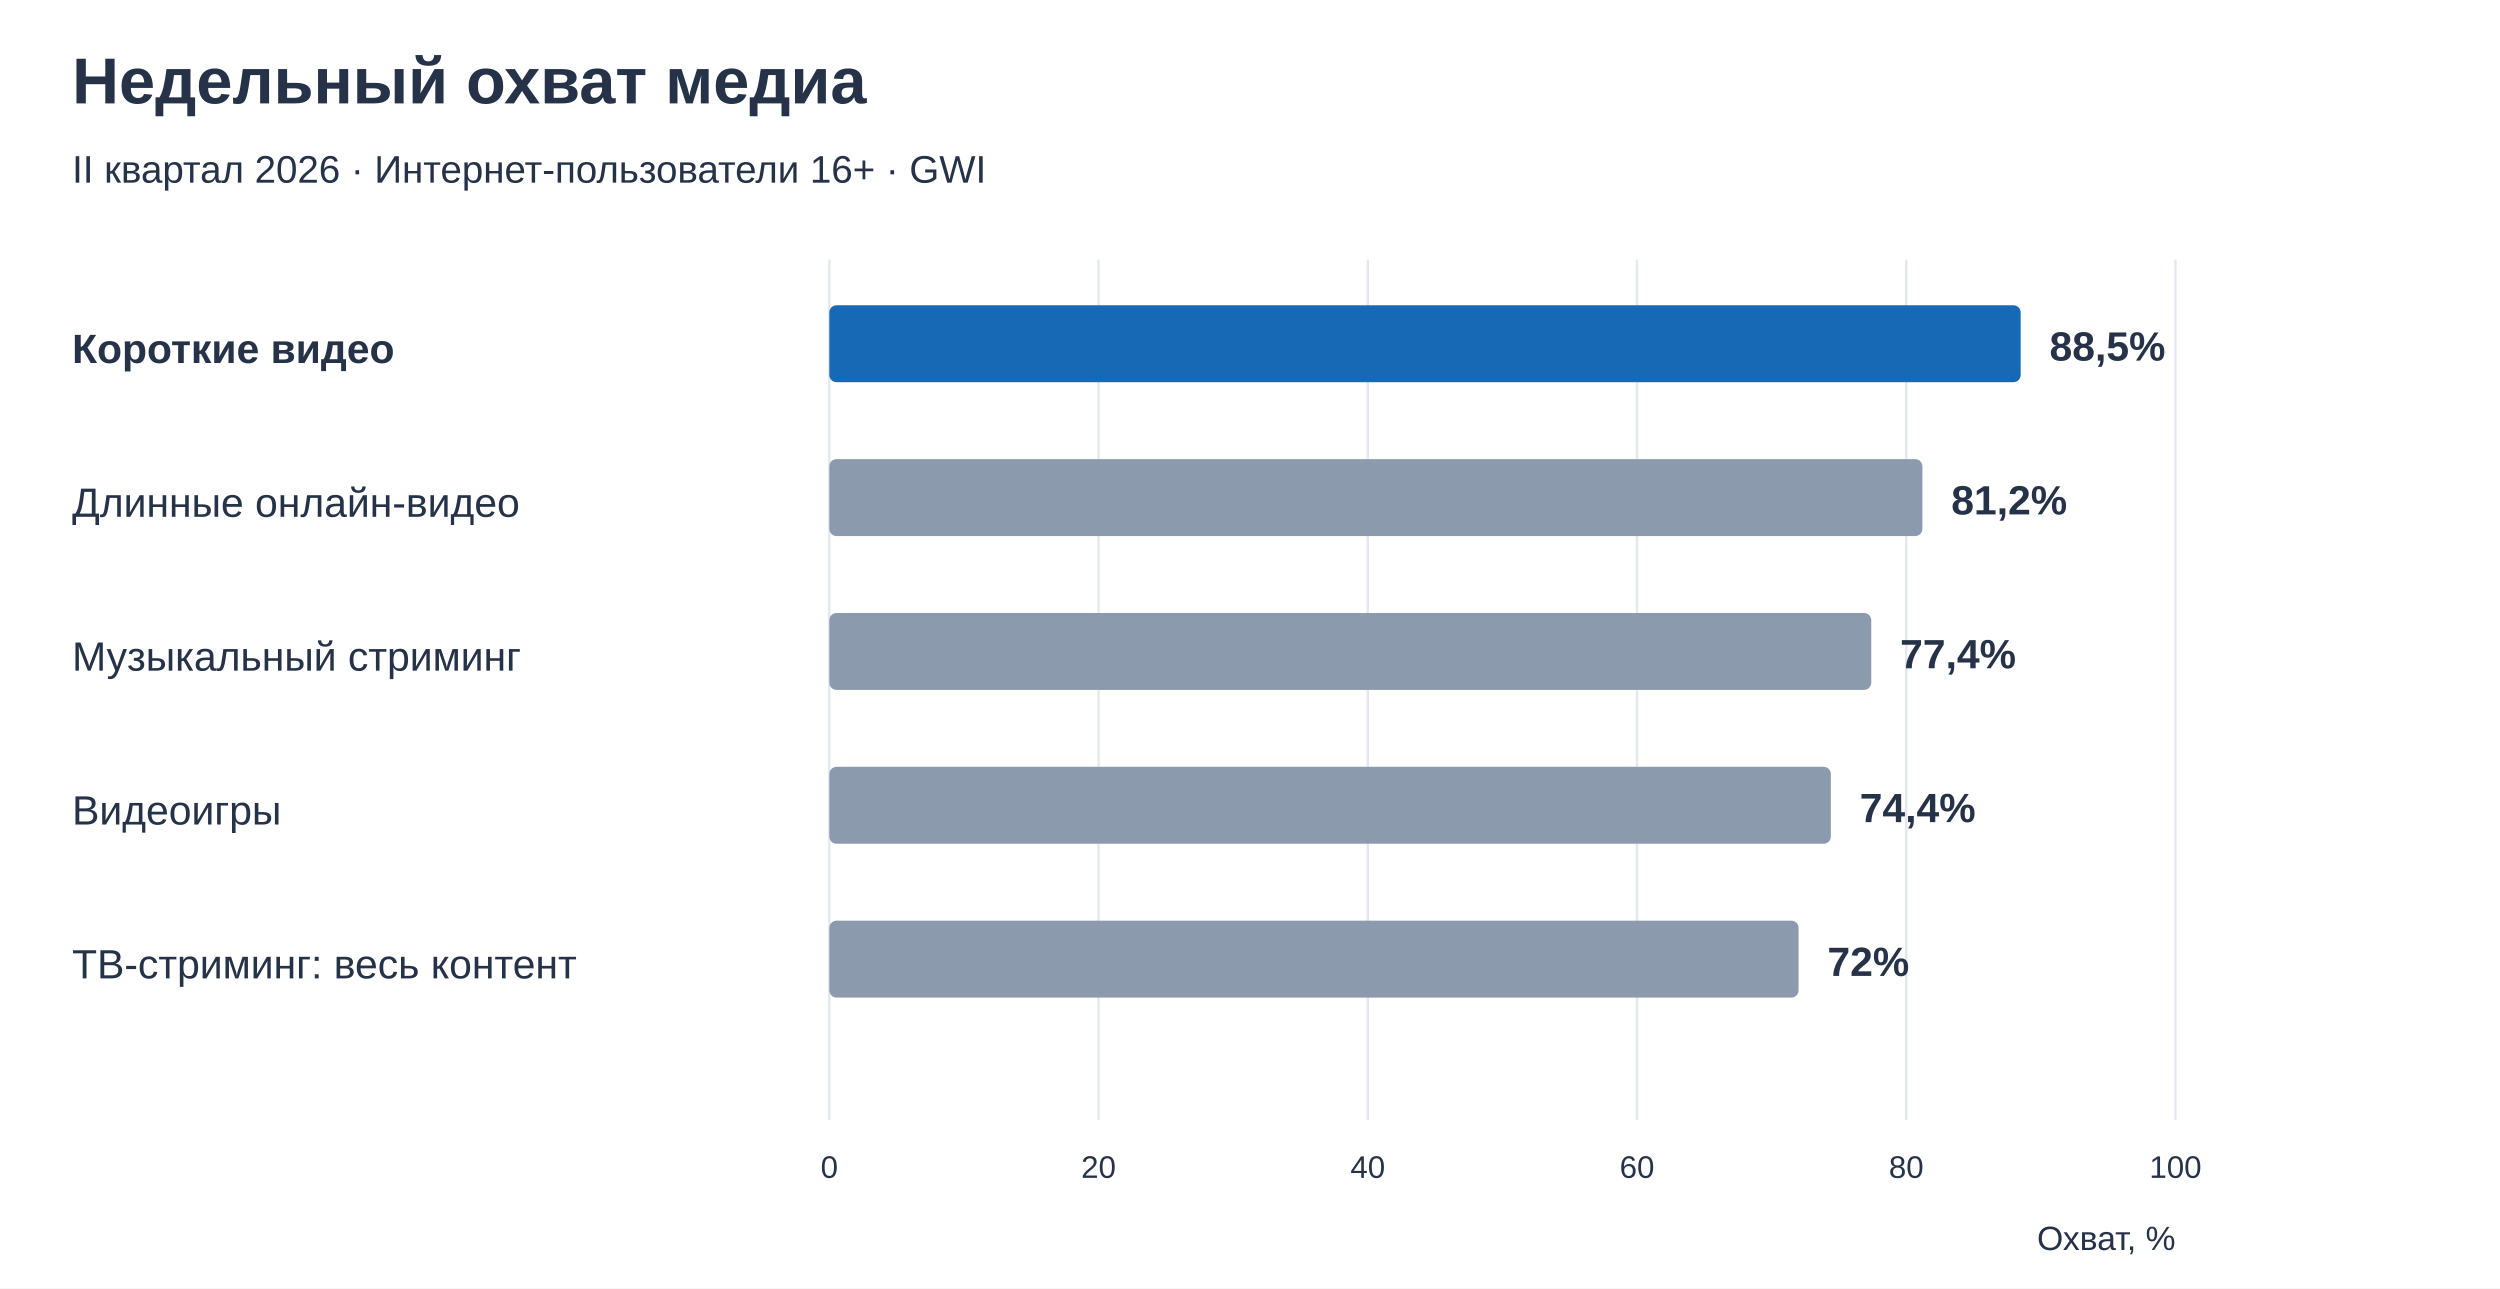
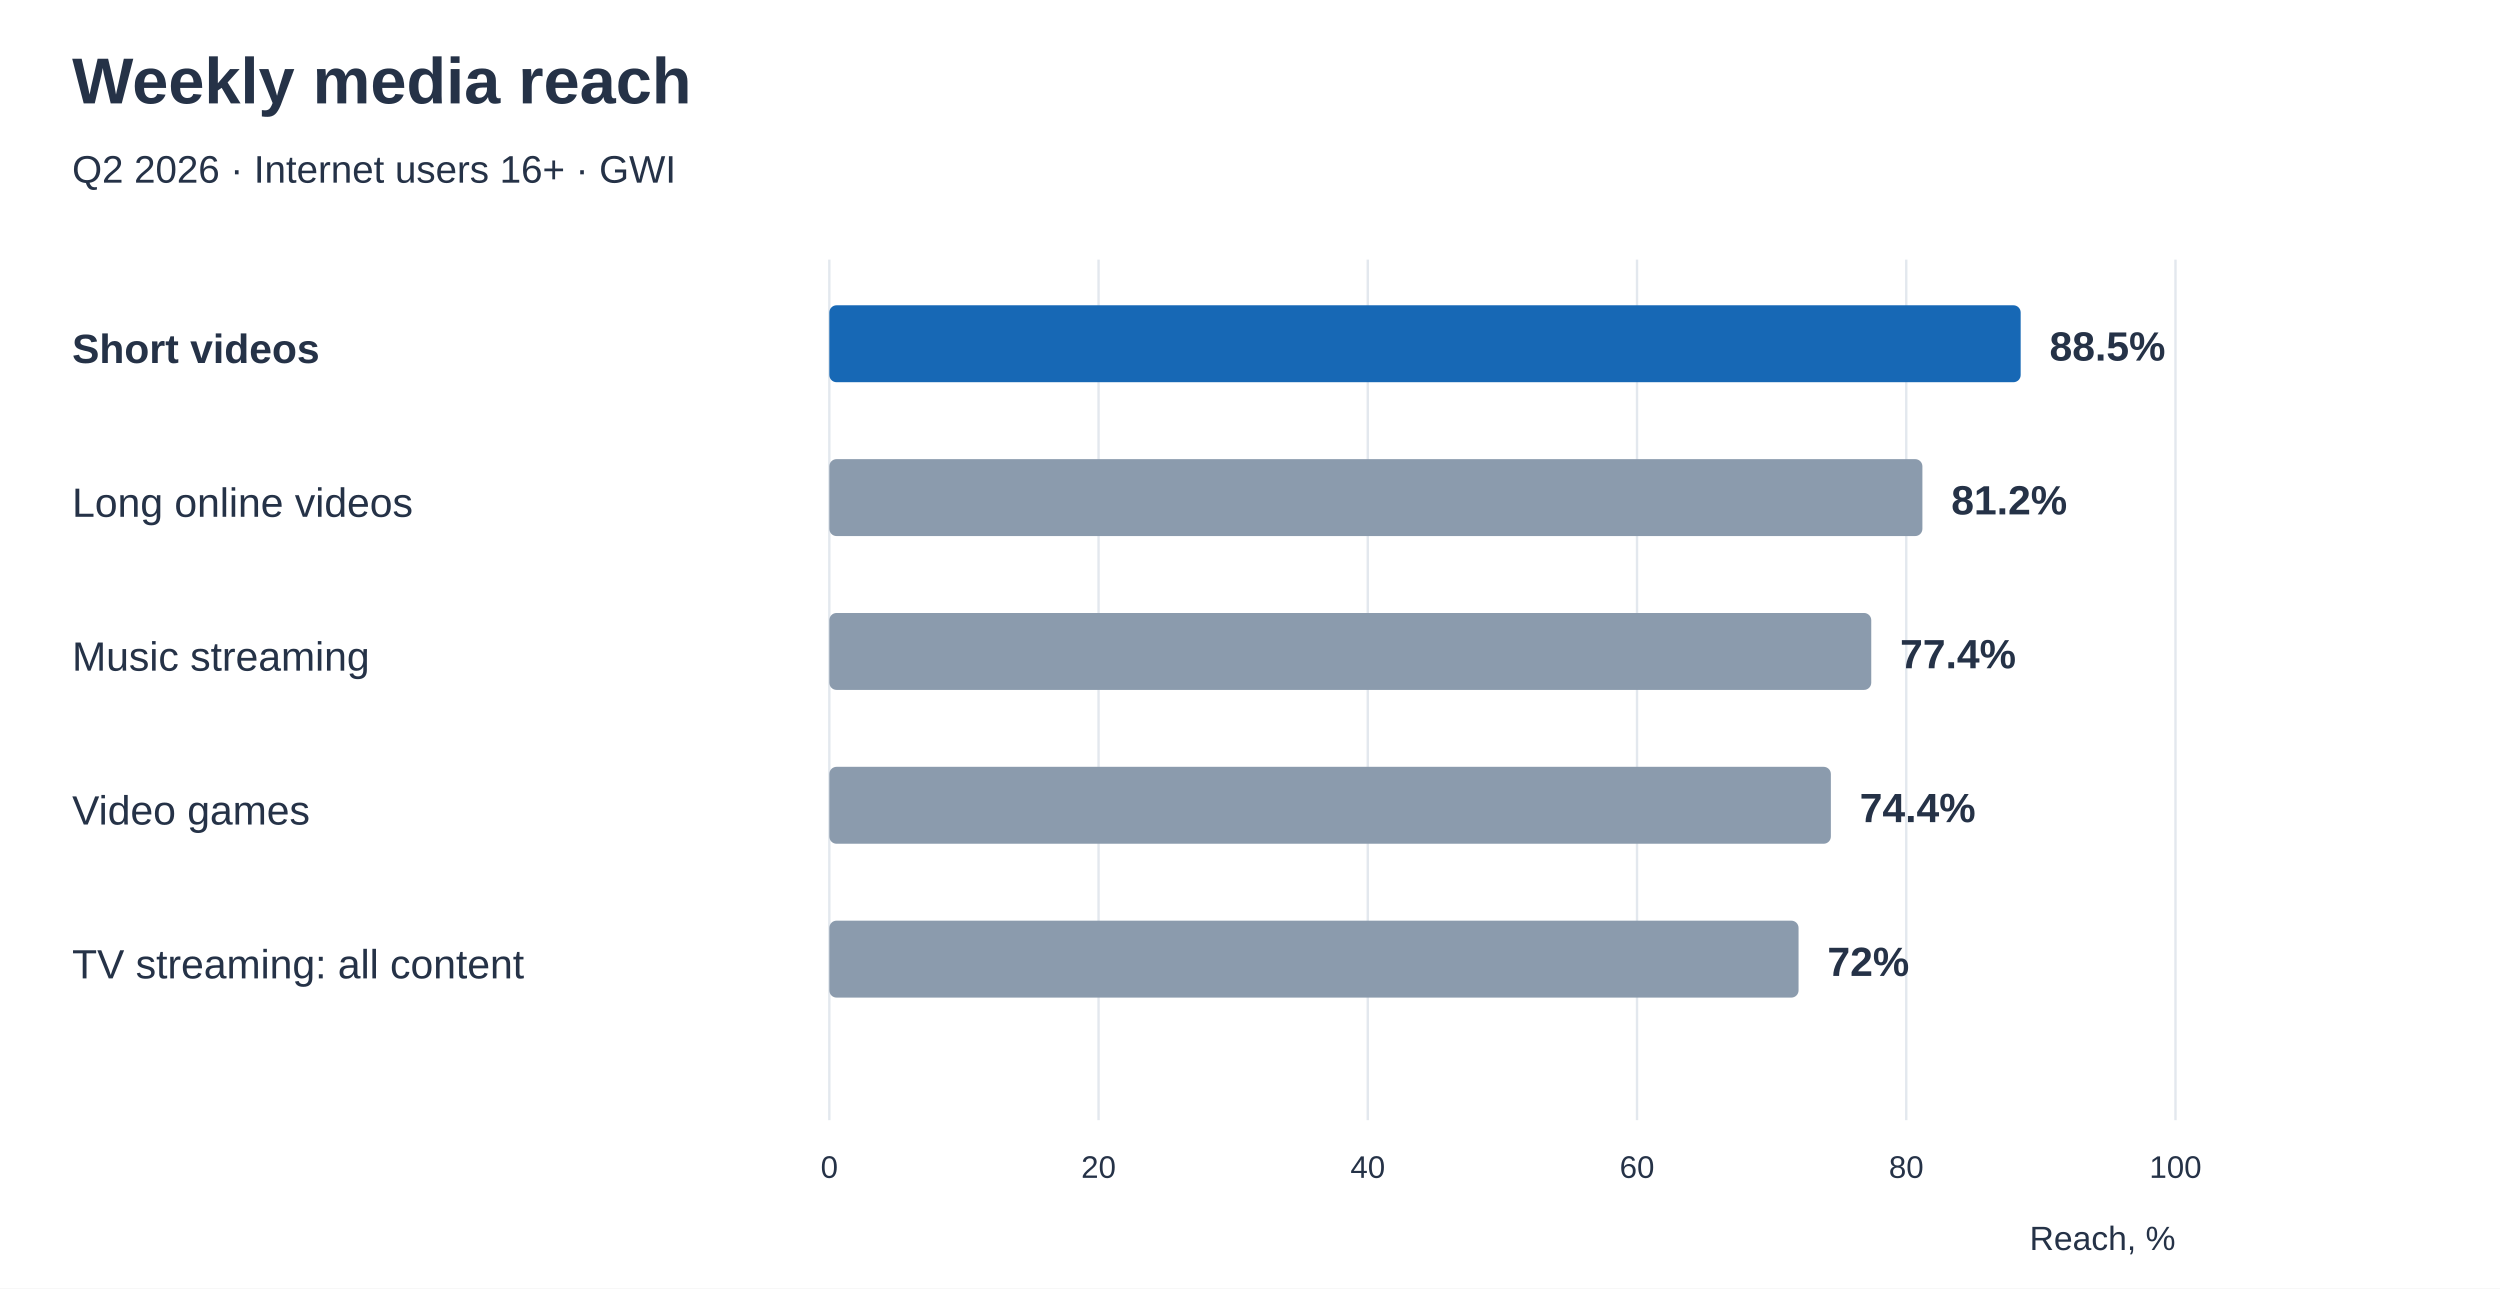
- <svg xmlns="http://www.w3.org/2000/svg" width="1040" height="536" viewBox="0 0 1040 536" role="img" aria-labelledby="title desc" xml:lang="ru">
+ <svg xmlns="http://www.w3.org/2000/svg" width="1040" height="536" viewBox="0 0 1040 536" role="img" aria-labelledby="title desc" xml:lang="en">
  <style>text{font-family:Arial,Helvetica,sans-serif;fill:#253247;font-variant-numeric:tabular-nums}</style>
  <rect width="100%" height="100%" fill="white" />
-   <text x="30" y="43" text-anchor="start" font-size="27" font-weight="700">Недельный охват медиа</text>
-   <text x="30" y="76" text-anchor="start" font-size="16" font-weight="400">II квартал 2026 · Интернет-пользователи 16+ · GWI</text>
+   <text x="30" y="43" text-anchor="start" font-size="27" font-weight="700">Weekly media reach</text>
+   <text x="30" y="76" text-anchor="start" font-size="16" font-weight="400">Q2 2026 · Internet users 16+ · GWI</text>
  <line x1="345.0" y1="108" x2="345.0" y2="466" stroke="#e3e8ee" />
  <text x="345.0" y="490" text-anchor="middle" font-size="13" font-weight="400">0</text>
  <line x1="457.0" y1="108" x2="457.0" y2="466" stroke="#e3e8ee" />
  <text x="457.0" y="490" text-anchor="middle" font-size="13" font-weight="400">20</text>
  <line x1="569.0" y1="108" x2="569.0" y2="466" stroke="#e3e8ee" />
  <text x="569.0" y="490" text-anchor="middle" font-size="13" font-weight="400">40</text>
  <line x1="681.0" y1="108" x2="681.0" y2="466" stroke="#e3e8ee" />
  <text x="681.0" y="490" text-anchor="middle" font-size="13" font-weight="400">60</text>
  <line x1="793.0" y1="108" x2="793.0" y2="466" stroke="#e3e8ee" />
  <text x="793.0" y="490" text-anchor="middle" font-size="13" font-weight="400">80</text>
  <line x1="905.0" y1="108" x2="905.0" y2="466" stroke="#e3e8ee" />
  <text x="905.0" y="490" text-anchor="middle" font-size="13" font-weight="400">100</text>
-   <text x="30" y="151" text-anchor="start" font-size="17" font-weight="700">Короткие видео</text>
+   <text x="30" y="151" text-anchor="start" font-size="17" font-weight="700">Short videos</text>
  <rect data-category="short_video" data-value="88.5" x="345" y="127" width="495.6" height="32" rx="3" fill="#1768b5" />
-   <text x="852.6" y="150" text-anchor="start" font-size="17" font-weight="600">88,5%</text>
-   <text x="30" y="215" text-anchor="start" font-size="17" font-weight="400">Длинные онлайн-видео</text>
+   <text x="852.6" y="150" text-anchor="start" font-size="17" font-weight="600">88.5%</text>
+   <text x="30" y="215" text-anchor="start" font-size="17" font-weight="400">Long online videos</text>
  <rect data-category="long_video" data-value="81.2" x="345" y="191" width="454.72" height="32" rx="3" fill="#8b9bad" />
-   <text x="811.72" y="214" text-anchor="start" font-size="17" font-weight="600">81,2%</text>
-   <text x="30" y="279" text-anchor="start" font-size="17" font-weight="400">Музыкальный стриминг</text>
+   <text x="811.72" y="214" text-anchor="start" font-size="17" font-weight="600">81.2%</text>
+   <text x="30" y="279" text-anchor="start" font-size="17" font-weight="400">Music streaming</text>
  <rect data-category="music" data-value="77.4" x="345" y="255" width="433.44" height="32" rx="3" fill="#8b9bad" />
-   <text x="790.44" y="278" text-anchor="start" font-size="17" font-weight="600">77,4%</text>
-   <text x="30" y="343" text-anchor="start" font-size="17" font-weight="400">Видеоигры</text>
+   <text x="790.44" y="278" text-anchor="start" font-size="17" font-weight="600">77.4%</text>
+   <text x="30" y="343" text-anchor="start" font-size="17" font-weight="400">Video games</text>
  <rect data-category="games" data-value="74.4" x="345" y="319" width="416.64" height="32" rx="3" fill="#8b9bad" />
-   <text x="773.64" y="342" text-anchor="start" font-size="17" font-weight="600">74,4%</text>
-   <text x="30" y="407" text-anchor="start" font-size="17" font-weight="400">ТВ-стриминг: весь контент</text>
+   <text x="773.64" y="342" text-anchor="start" font-size="17" font-weight="600">74.4%</text>
+   <text x="30" y="407" text-anchor="start" font-size="17" font-weight="400">TV streaming: all content</text>
  <rect data-category="series" data-value="72.0" x="345" y="383" width="403.2" height="32" rx="3" fill="#8b9bad" />
  <text x="760.2" y="406" text-anchor="start" font-size="17" font-weight="600">72%</text>
-   <text x="905" y="520" text-anchor="end" font-size="14" font-weight="400">Охват, %</text>
+   <text x="905" y="520" text-anchor="end" font-size="14" font-weight="400">Reach, %</text>
</svg>
